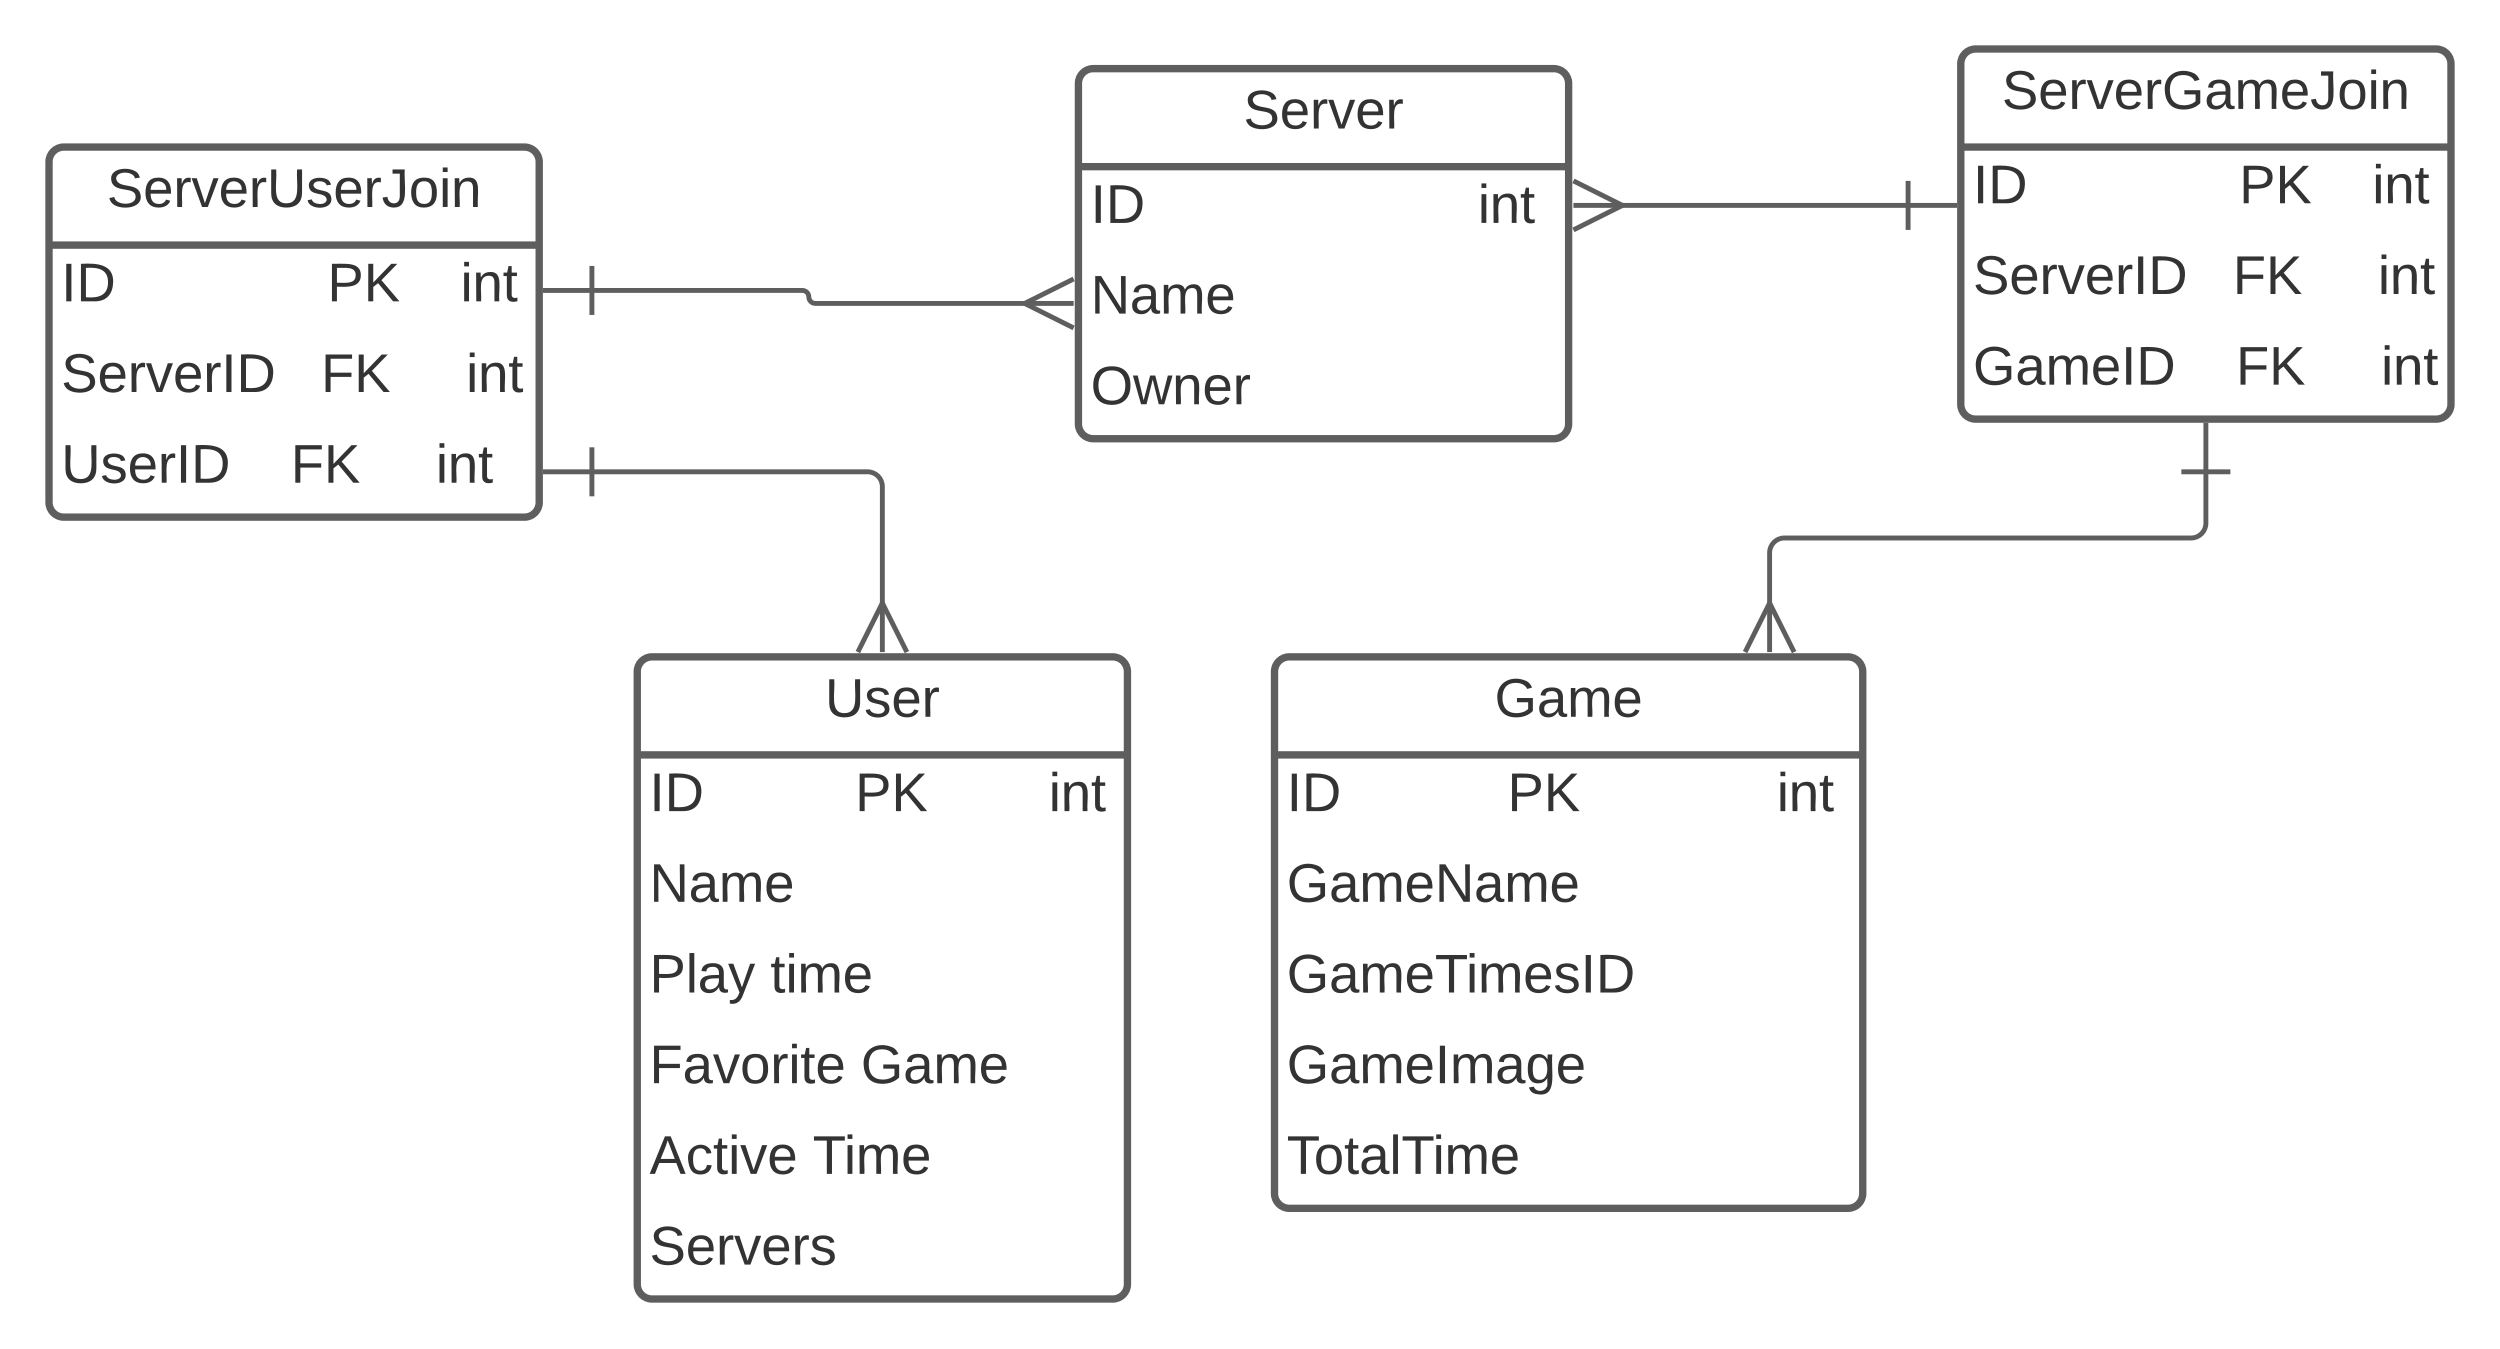
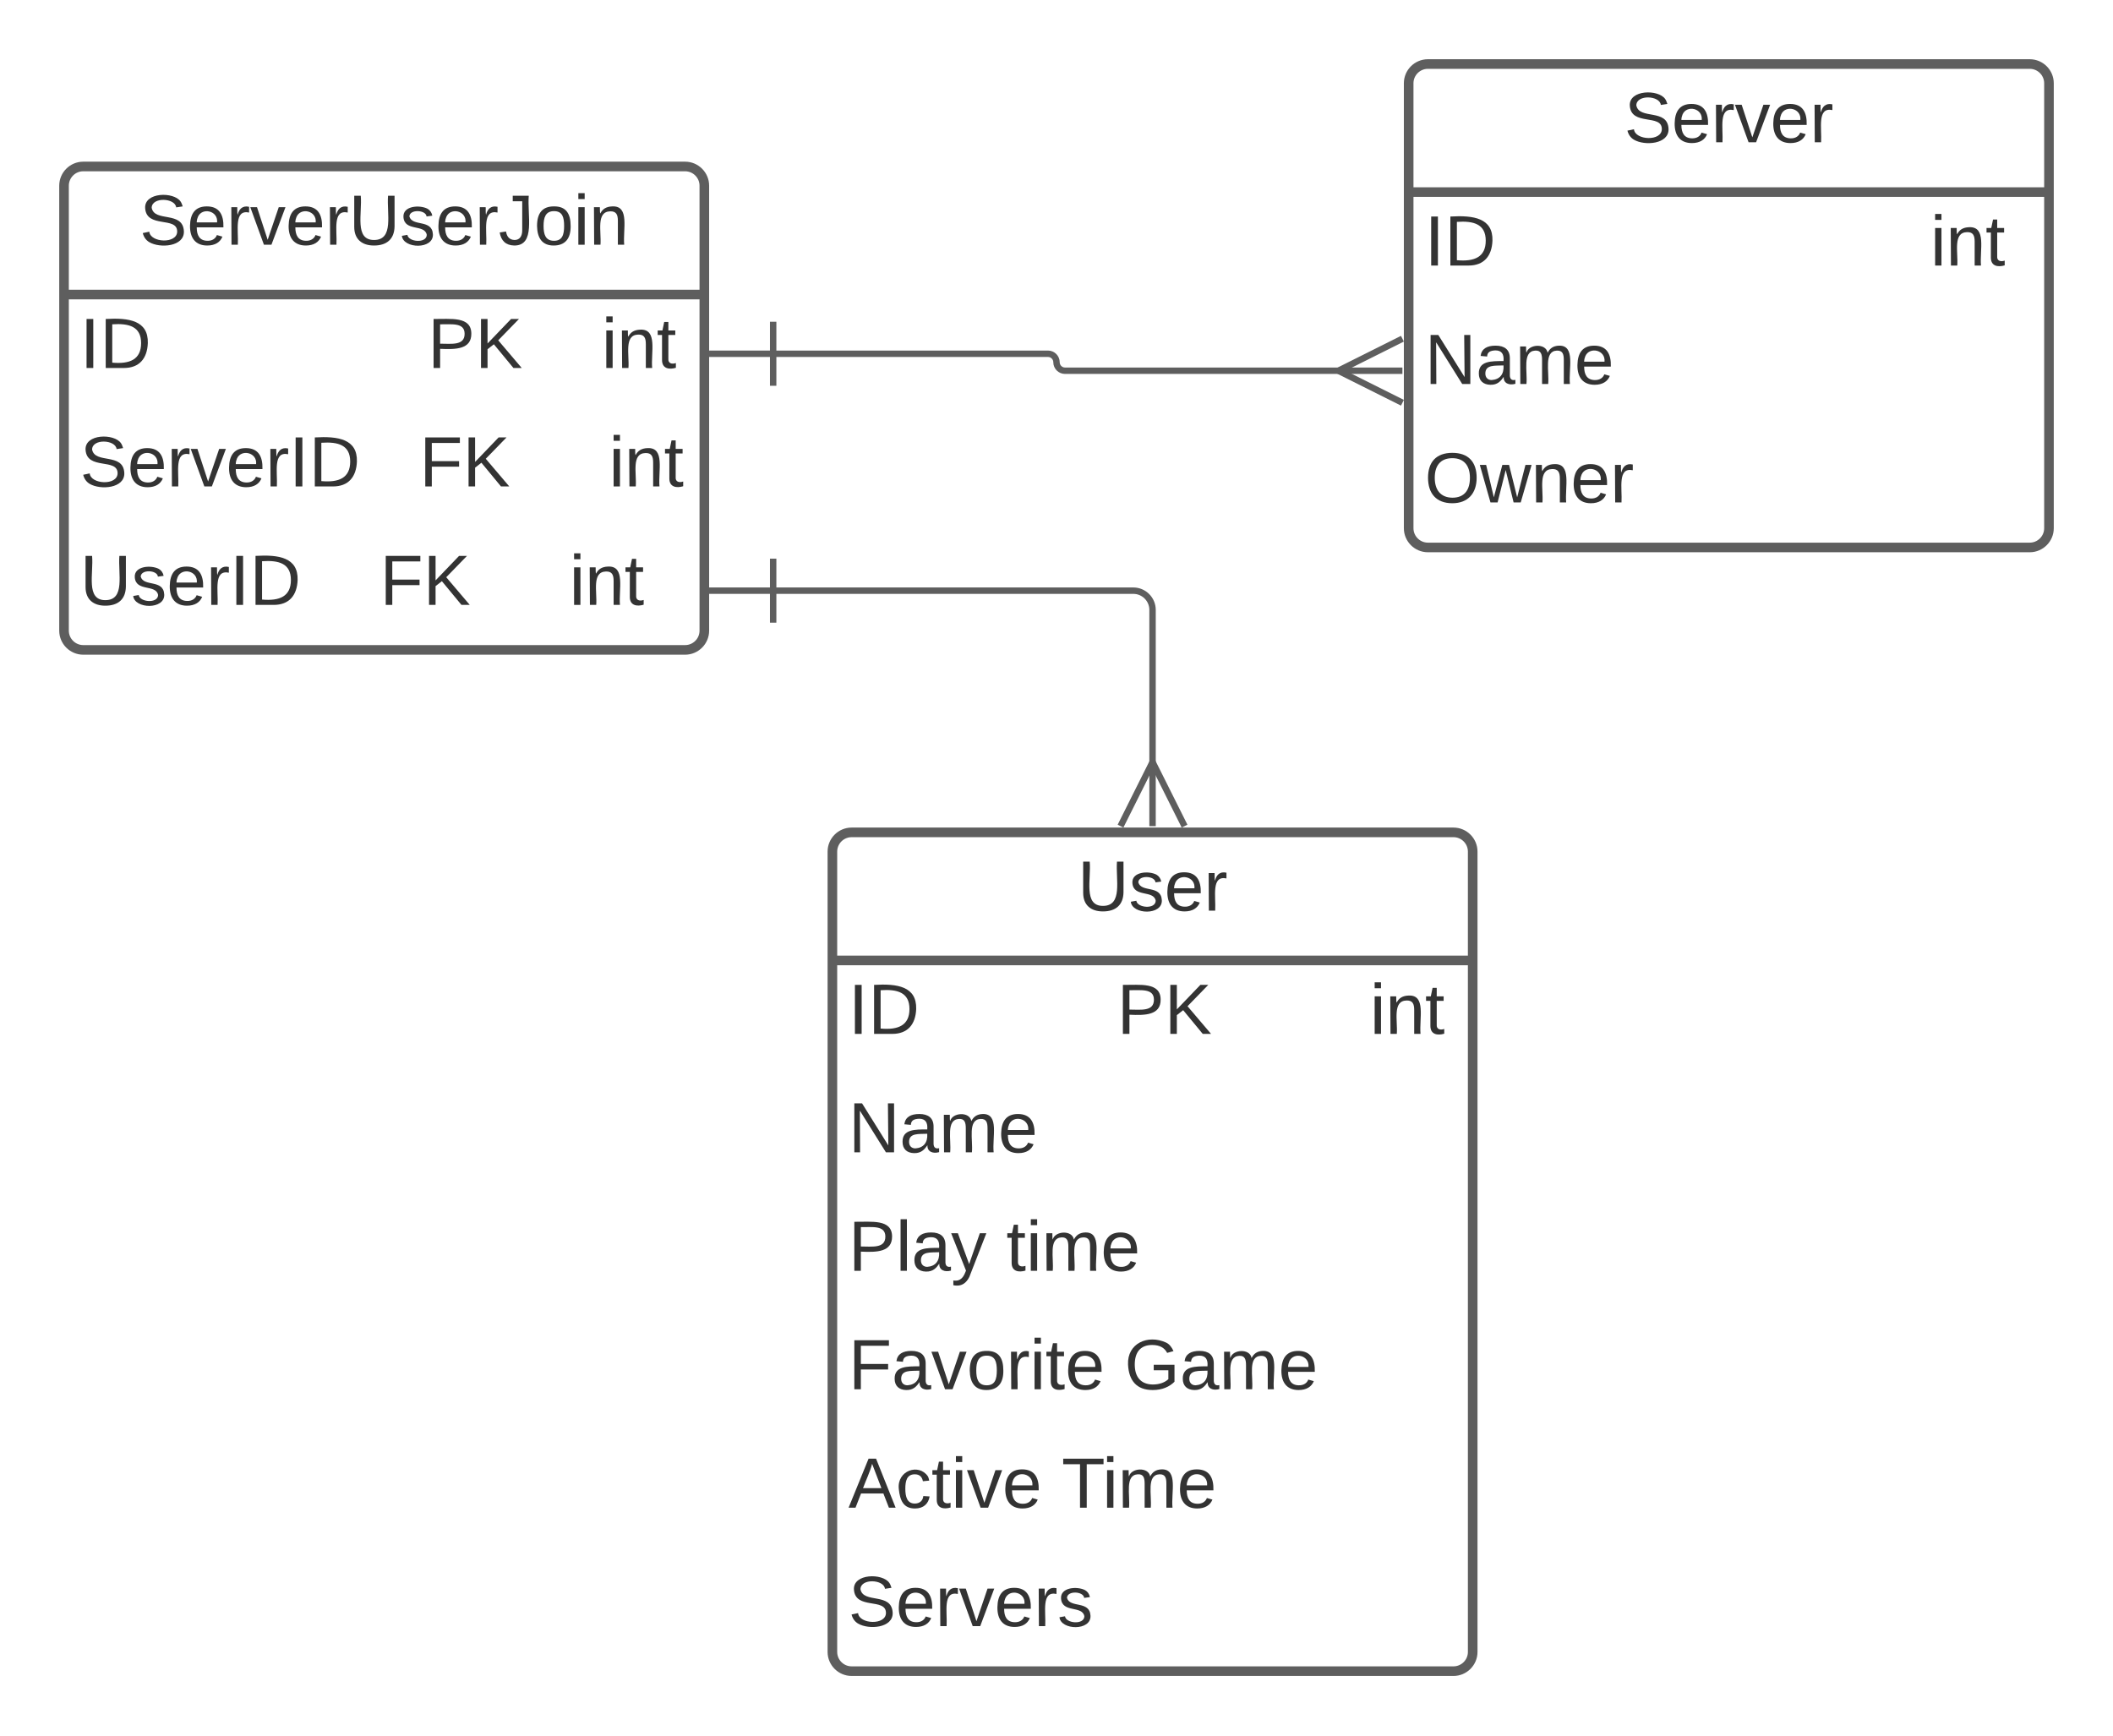
- <svg xmlns="http://www.w3.org/2000/svg" xmlns:ns1="lucid" xmlns:xlink="http://www.w3.org/1999/xlink" width="1020" height="550">
-   <g transform="translate(-40 -20)" ns1:page-tab-id="0_0">
+ <svg xmlns="http://www.w3.org/2000/svg" xmlns:ns1="lucid" xmlns:xlink="http://www.w3.org/1999/xlink" width="660" height="542">
+   <g transform="translate(-40 -28)" ns1:page-tab-id="0_0">
    <path d="M0 0h1760v1360H0z" fill="#fff" />
    <path d="M300 294c0-3.3 2.7-6 6-6h188c3.3 0 6 2.7 6 6v250c0 3.3-2.7 6-6 6H306c-3.3 0-6-2.7-6-6z" fill="#fff" />
    <path d="M300 294c0-3.3 2.7-6 6-6h188c3.3 0 6 2.7 6 6v250c0 3.3-2.7 6-6 6H306c-3.3 0-6-2.7-6-6zM300 328h200" stroke="#5e5e5e" stroke-width="3" fill="none" />
    <use xlink:href="#a" transform="matrix(1,0,0,1,310,288) translate(66.60494 24.44444)" />
    <use xlink:href="#b" transform="matrix(1,0,0,1,305,330.5) translate(0 20.44444)" />
    <use xlink:href="#c" transform="matrix(1,0,0,1,305,330.5) translate(83.88889 20.44444)" />
    <use xlink:href="#d" transform="matrix(1,0,0,1,305,330.5) translate(162.9012 20.44444)" />
    <use xlink:href="#e" transform="matrix(1,0,0,1,305,367.5) translate(0 20.44444)" />
    <use xlink:href="#f" transform="matrix(1,0,0,1,305,404.5) translate(0 20.44444)" />
    <use xlink:href="#g" transform="matrix(1,0,0,1,305,404.5) translate(49.32099 20.44444)" />
    <use xlink:href="#h" transform="matrix(1,0,0,1,305,441.5) translate(0 20.44444)" />
    <use xlink:href="#i" transform="matrix(1,0,0,1,305,441.5) translate(86.23457 20.44444)" />
    <use xlink:href="#j" transform="matrix(1,0,0,1,305,478.5) translate(0 20.44444)" />
    <use xlink:href="#k" transform="matrix(1,0,0,1,305,478.5) translate(66.60494 20.44444)" />
    <use xlink:href="#l" transform="matrix(1,0,0,1,305,515.5) translate(0 20.44444)" />
    <path d="M480 54c0-3.3 2.7-6 6-6h188c3.3 0 6 2.7 6 6v139c0 3.3-2.7 6-6 6H486c-3.3 0-6-2.7-6-6z" fill="#fff" />
    <path d="M480 54c0-3.3 2.7-6 6-6h188c3.3 0 6 2.7 6 6v139c0 3.3-2.7 6-6 6H486c-3.3 0-6-2.7-6-6zM480 88h200" stroke="#5e5e5e" stroke-width="3" fill="none" />
    <use xlink:href="#m" transform="matrix(1,0,0,1,490,48) translate(57.34568 24.44444)" />
    <use xlink:href="#n" transform="matrix(1,0,0,1,485,90.5) translate(0 20.44444)" />
    <use xlink:href="#d" transform="matrix(1,0,0,1,485,90.5) translate(157.963 20.44444)" />
    <use xlink:href="#e" transform="matrix(1,0,0,1,485,127.5) translate(0 20.44444)" />
    <use xlink:href="#o" transform="matrix(1,0,0,1,485,164.5) translate(0 20.44444)" />
-     <path d="M560 294c0-3.3 2.7-6 6-6h228c3.3 0 6 2.7 6 6v213c0 3.3-2.7 6-6 6H566c-3.3 0-6-2.7-6-6z" fill="#fff" />
-     <path d="M560 294c0-3.3 2.7-6 6-6h228c3.3 0 6 2.7 6 6v213c0 3.3-2.7 6-6 6H566c-3.3 0-6-2.7-6-6zM560 328h240" stroke="#5e5e5e" stroke-width="3" fill="none" />
-     <use xlink:href="#p" transform="matrix(1,0,0,1,570,288) translate(79.78395 24.44444)" />
-     <use xlink:href="#q" transform="matrix(1,0,0,1,565,330.5) translate(0 20.44444)" />
-     <use xlink:href="#r" transform="matrix(1,0,0,1,565,330.5) translate(90.06173 20.44444)" />
-     <use xlink:href="#d" transform="matrix(1,0,0,1,565,330.5) translate(199.9383 20.44444)" />
-     <use xlink:href="#s" transform="matrix(1,0,0,1,565,367.5) translate(0 20.44444)" />
-     <use xlink:href="#t" transform="matrix(1,0,0,1,565,404.5) translate(0 20.44444)" />
-     <use xlink:href="#u" transform="matrix(1,0,0,1,565,441.5) translate(0 20.44444)" />
-     <use xlink:href="#v" transform="matrix(1,0,0,1,565,478.5) translate(0 20.44444)" />
-     <path d="M840 46c0-3.3 2.7-6 6-6h188c3.3 0 6 2.7 6 6v139c0 3.3-2.7 6-6 6H846c-3.3 0-6-2.7-6-6z" fill="#fff" />
-     <path d="M840 46c0-3.3 2.7-6 6-6h188c3.3 0 6 2.7 6 6v139c0 3.3-2.7 6-6 6H846c-3.3 0-6-2.7-6-6zM840 80h200" stroke="#5e5e5e" stroke-width="3" fill="none" />
-     <use xlink:href="#w" transform="matrix(1,0,0,1,850,40) translate(6.790123 24.44444)" />
-     <use xlink:href="#x" transform="matrix(1,0,0,1,845,82.5) translate(0 20.44444)" />
-     <use xlink:href="#y" transform="matrix(1,0,0,1,845,82.5) translate(108.5802 20.44444)" />
-     <use xlink:href="#d" transform="matrix(1,0,0,1,845,82.5) translate(162.9012 20.44444)" />
-     <use xlink:href="#z" transform="matrix(1,0,0,1,845,119.5) translate(0 20.44444)" />
-     <use xlink:href="#A" transform="matrix(1,0,0,1,845,119.5) translate(105.9877 20.44444)" />
-     <use xlink:href="#d" transform="matrix(1,0,0,1,845,119.5) translate(165.1852 20.44444)" />
-     <use xlink:href="#B" transform="matrix(1,0,0,1,845,156.5) translate(0 20.44444)" />
-     <use xlink:href="#A" transform="matrix(1,0,0,1,845,156.5) translate(107.284 20.44444)" />
-     <use xlink:href="#d" transform="matrix(1,0,0,1,845,156.5) translate(166.4815 20.44444)" />
    <path d="M60 86c0-3.3 2.7-6 6-6h188c3.3 0 6 2.7 6 6v139c0 3.3-2.7 6-6 6H66c-3.3 0-6-2.7-6-6z" fill="#fff" />
    <path d="M60 86c0-3.3 2.7-6 6-6h188c3.3 0 6 2.7 6 6v139c0 3.3-2.7 6-6 6H66c-3.3 0-6-2.7-6-6zM60 120h200" stroke="#5e5e5e" stroke-width="3" fill="none" />
-     <use xlink:href="#C" transform="matrix(1,0,0,1,70,80) translate(13.61111 24.44444)" />
-     <use xlink:href="#x" transform="matrix(1,0,0,1,65,122.5) translate(0 20.44444)" />
-     <use xlink:href="#y" transform="matrix(1,0,0,1,65,122.5) translate(108.5802 20.44444)" />
+     <use xlink:href="#p" transform="matrix(1,0,0,1,70,80) translate(13.61111 24.44444)" />
+     <use xlink:href="#q" transform="matrix(1,0,0,1,65,122.5) translate(0 20.44444)" />
+     <use xlink:href="#r" transform="matrix(1,0,0,1,65,122.5) translate(108.5802 20.44444)" />
    <use xlink:href="#d" transform="matrix(1,0,0,1,65,122.5) translate(162.9012 20.44444)" />
-     <use xlink:href="#z" transform="matrix(1,0,0,1,65,159.5) translate(0 20.44444)" />
-     <use xlink:href="#A" transform="matrix(1,0,0,1,65,159.5) translate(105.9877 20.44444)" />
+     <use xlink:href="#s" transform="matrix(1,0,0,1,65,159.5) translate(0 20.44444)" />
+     <use xlink:href="#t" transform="matrix(1,0,0,1,65,159.5) translate(105.9877 20.44444)" />
    <use xlink:href="#d" transform="matrix(1,0,0,1,65,159.5) translate(165.1852 20.44444)" />
-     <use xlink:href="#D" transform="matrix(1,0,0,1,65,196.5) translate(0 20.44444)" />
-     <use xlink:href="#A" transform="matrix(1,0,0,1,65,196.5) translate(93.64198 20.44444)" />
+     <use xlink:href="#u" transform="matrix(1,0,0,1,65,196.5) translate(0 20.44444)" />
+     <use xlink:href="#t" transform="matrix(1,0,0,1,65,196.5) translate(93.64198 20.44444)" />
    <use xlink:href="#d" transform="matrix(1,0,0,1,65,196.5) translate(152.8395 20.44444)" />
-     <path d="M818.5 103.8H700.32" stroke="#5e5e5e" stroke-width="2" fill="none" />
-     <path d="M818.5 93.8v20M838.5 103.8h-20" stroke="#5e5e5e" stroke-width="2" fill="#fff" />
-     <path d="M681.95 93.8l20 10-20 10" stroke="#5e5e5e" stroke-width="2" fill="#fff" fill-opacity="0" />
-     <path d="M681.95 103.8h20" stroke="#5e5e5e" stroke-width="2" fill="#fff" />
-     <path d="M940 212.5v21c0 3.3-2.7 6-6 6H768c-3.3 0-6 2.7-6 6v22.18" stroke="#5e5e5e" stroke-width="2" fill="none" />
-     <path d="M930 212.5h20M940 192.5v20" stroke="#5e5e5e" stroke-width="2" fill="#fff" />
-     <path d="M752 286.05l10-20 10 20" stroke="#5e5e5e" stroke-width="2" fill="#fff" fill-opacity="0" />
-     <path d="M762 286.05v-20" stroke="#5e5e5e" stroke-width="2" fill="#fff" />
    <path d="M459.68 143.8h-87.03c-1.46 0-2.65-1.2-2.65-2.65 0-1.46-1.2-2.65-2.65-2.65H281.5" stroke="#5e5e5e" stroke-width="2" fill="none" />
    <path d="M478.05 153.8l-20-10 20-10" stroke="#5e5e5e" stroke-width="2" fill="#fff" fill-opacity="0" />
    <path d="M478.05 143.8h-20M281.5 148.5v-20M261.5 138.5h20" stroke="#5e5e5e" stroke-width="2" fill="#fff" />
    <path d="M281.5 212.5H394c3.3 0 6 2.7 6 6v49.18" stroke="#5e5e5e" stroke-width="2" fill="none" />
    <path d="M281.5 222.5v-20M261.5 212.5h20" stroke="#5e5e5e" stroke-width="2" fill="#fff" />
    <path d="M390 286.05l10-20 10 20" stroke="#5e5e5e" stroke-width="2" fill="#fff" fill-opacity="0" />
    <path d="M400 286.05v-20" stroke="#5e5e5e" stroke-width="2" fill="#fff" />
    <defs>
-       <path fill="#333" d="M232-93c-1 65-40 97-104 97C67 4 28-28 28-90v-158h33c8 89-33 224 67 224 102 0 64-133 71-224h33v155" id="E" />
-       <path fill="#333" d="M135-143c-3-34-86-38-87 0 15 53 115 12 119 90S17 21 10-45l28-5c4 36 97 45 98 0-10-56-113-15-118-90-4-57 82-63 122-42 12 7 21 19 24 35" id="F" />
-       <path fill="#333" d="M100-194c63 0 86 42 84 106H49c0 40 14 67 53 68 26 1 43-12 49-29l28 8c-11 28-37 45-77 45C44 4 14-33 15-96c1-61 26-98 85-98zm52 81c6-60-76-77-97-28-3 7-6 17-6 28h103" id="G" />
-       <path fill="#333" d="M114-163C36-179 61-72 57 0H25l-1-190h30c1 12-1 29 2 39 6-27 23-49 58-41v29" id="H" />
+       <path fill="#333" d="M232-93c-1 65-40 97-104 97C67 4 28-28 28-90v-158h33c8 89-33 224 67 224 102 0 64-133 71-224h33v155" id="v" />
+       <path fill="#333" d="M135-143c-3-34-86-38-87 0 15 53 115 12 119 90S17 21 10-45l28-5c4 36 97 45 98 0-10-56-113-15-118-90-4-57 82-63 122-42 12 7 21 19 24 35" id="w" />
+       <path fill="#333" d="M100-194c63 0 86 42 84 106H49c0 40 14 67 53 68 26 1 43-12 49-29l28 8c-11 28-37 45-77 45C44 4 14-33 15-96c1-61 26-98 85-98zm52 81c6-60-76-77-97-28-3 7-6 17-6 28h103" id="x" />
+       <path fill="#333" d="M114-163C36-179 61-72 57 0H25l-1-190h30c1 12-1 29 2 39 6-27 23-49 58-41v29" id="y" />
      <g id="a">
-         <use transform="matrix(0.0617284,0,0,0.0617284,0,0)" xlink:href="#E" />
-         <use transform="matrix(0.0617284,0,0,0.0617284,15.98765,0)" xlink:href="#F" />
-         <use transform="matrix(0.0617284,0,0,0.0617284,27.09877,0)" xlink:href="#G" />
-         <use transform="matrix(0.0617284,0,0,0.0617284,39.44444,0)" xlink:href="#H" />
-       </g>
-       <path fill="#333" d="M33 0v-248h34V0H33" id="I" />
-       <path fill="#333" d="M30-248c118-7 216 8 213 122C240-48 200 0 122 0H30v-248zM63-27c89 8 146-16 146-99s-60-101-146-95v194" id="J" />
+         <use transform="matrix(0.0617284,0,0,0.0617284,0,0)" xlink:href="#v" />
+         <use transform="matrix(0.0617284,0,0,0.0617284,15.98765,0)" xlink:href="#w" />
+         <use transform="matrix(0.0617284,0,0,0.0617284,27.09877,0)" xlink:href="#x" />
+         <use transform="matrix(0.0617284,0,0,0.0617284,39.44444,0)" xlink:href="#y" />
+       </g>
+       <path fill="#333" d="M33 0v-248h34V0H33" id="z" />
+       <path fill="#333" d="M30-248c118-7 216 8 213 122C240-48 200 0 122 0H30v-248zM63-27c89 8 146-16 146-99s-60-101-146-95v194" id="A" />
      <g id="b">
-         <use transform="matrix(0.0617284,0,0,0.0617284,0,0)" xlink:href="#I" />
-         <use transform="matrix(0.0617284,0,0,0.0617284,6.17284,0)" xlink:href="#J" />
-       </g>
-       <path fill="#333" d="M30-248c87 1 191-15 191 75 0 78-77 80-158 76V0H30v-248zm33 125c57 0 124 11 124-50 0-59-68-47-124-48v98" id="K" />
-       <path fill="#333" d="M194 0L95-120 63-95V0H30v-248h33v124l119-124h40L117-140 236 0h-42" id="L" />
+         <use transform="matrix(0.0617284,0,0,0.0617284,0,0)" xlink:href="#z" />
+         <use transform="matrix(0.0617284,0,0,0.0617284,6.17284,0)" xlink:href="#A" />
+       </g>
+       <path fill="#333" d="M30-248c87 1 191-15 191 75 0 78-77 80-158 76V0H30v-248zm33 125c57 0 124 11 124-50 0-59-68-47-124-48v98" id="B" />
+       <path fill="#333" d="M194 0L95-120 63-95V0H30v-248h33v124l119-124h40L117-140 236 0h-42" id="C" />
      <g id="c">
-         <use transform="matrix(0.0617284,0,0,0.0617284,0,0)" xlink:href="#K" />
-         <use transform="matrix(0.0617284,0,0,0.0617284,14.81481,0)" xlink:href="#L" />
-       </g>
-       <path fill="#333" d="M24-231v-30h32v30H24zM24 0v-190h32V0H24" id="M" />
-       <path fill="#333" d="M117-194c89-4 53 116 60 194h-32v-121c0-31-8-49-39-48C34-167 62-67 57 0H25l-1-190h30c1 10-1 24 2 32 11-22 29-35 61-36" id="N" />
-       <path fill="#333" d="M59-47c-2 24 18 29 38 22v24C64 9 27 4 27-40v-127H5v-23h24l9-43h21v43h35v23H59v120" id="O" />
+         <use transform="matrix(0.0617284,0,0,0.0617284,0,0)" xlink:href="#B" />
+         <use transform="matrix(0.0617284,0,0,0.0617284,14.81481,0)" xlink:href="#C" />
+       </g>
+       <path fill="#333" d="M24-231v-30h32v30H24zM24 0v-190h32V0H24" id="D" />
+       <path fill="#333" d="M117-194c89-4 53 116 60 194h-32v-121c0-31-8-49-39-48C34-167 62-67 57 0H25l-1-190h30c1 10-1 24 2 32 11-22 29-35 61-36" id="E" />
+       <path fill="#333" d="M59-47c-2 24 18 29 38 22v24C64 9 27 4 27-40v-127H5v-23h24l9-43h21v43h35v23H59v120" id="F" />
      <g id="d">
-         <use transform="matrix(0.0617284,0,0,0.0617284,0,0)" xlink:href="#M" />
-         <use transform="matrix(0.0617284,0,0,0.0617284,4.876543,0)" xlink:href="#N" />
-         <use transform="matrix(0.0617284,0,0,0.0617284,17.22222,0)" xlink:href="#O" />
-       </g>
-       <path fill="#333" d="M190 0L58-211 59 0H30v-248h39L202-35l-2-213h31V0h-41" id="P" />
-       <path fill="#333" d="M141-36C126-15 110 5 73 4 37 3 15-17 15-53c-1-64 63-63 125-63 3-35-9-54-41-54-24 1-41 7-42 31l-33-3c5-37 33-52 76-52 45 0 72 20 72 64v82c-1 20 7 32 28 27v20c-31 9-61-2-59-35zM48-53c0 20 12 33 32 33 41-3 63-29 60-74-43 2-92-5-92 41" id="Q" />
-       <path fill="#333" d="M210-169c-67 3-38 105-44 169h-31v-121c0-29-5-50-35-48C34-165 62-65 56 0H25l-1-190h30c1 10-1 24 2 32 10-44 99-50 107 0 11-21 27-35 58-36 85-2 47 119 55 194h-31v-121c0-29-5-49-35-48" id="R" />
+         <use transform="matrix(0.0617284,0,0,0.0617284,0,0)" xlink:href="#D" />
+         <use transform="matrix(0.0617284,0,0,0.0617284,4.876543,0)" xlink:href="#E" />
+         <use transform="matrix(0.0617284,0,0,0.0617284,17.22222,0)" xlink:href="#F" />
+       </g>
+       <path fill="#333" d="M190 0L58-211 59 0H30v-248h39L202-35l-2-213h31V0h-41" id="G" />
+       <path fill="#333" d="M141-36C126-15 110 5 73 4 37 3 15-17 15-53c-1-64 63-63 125-63 3-35-9-54-41-54-24 1-41 7-42 31l-33-3c5-37 33-52 76-52 45 0 72 20 72 64v82c-1 20 7 32 28 27v20c-31 9-61-2-59-35zM48-53c0 20 12 33 32 33 41-3 63-29 60-74-43 2-92-5-92 41" id="H" />
+       <path fill="#333" d="M210-169c-67 3-38 105-44 169h-31v-121c0-29-5-50-35-48C34-165 62-65 56 0H25l-1-190h30c1 10-1 24 2 32 10-44 99-50 107 0 11-21 27-35 58-36 85-2 47 119 55 194h-31v-121c0-29-5-49-35-48" id="I" />
      <g id="e">
+         <use transform="matrix(0.0617284,0,0,0.0617284,0,0)" xlink:href="#G" />
+         <use transform="matrix(0.0617284,0,0,0.0617284,15.98765,0)" xlink:href="#H" />
+         <use transform="matrix(0.0617284,0,0,0.0617284,28.33333,0)" xlink:href="#I" />
+         <use transform="matrix(0.0617284,0,0,0.0617284,46.79012,0)" xlink:href="#x" />
+       </g>
+       <path fill="#333" d="M24 0v-261h32V0H24" id="J" />
+       <path fill="#333" d="M179-190L93 31C79 59 56 82 12 73V49c39 6 53-20 64-50L1-190h34L92-34l54-156h33" id="K" />
+       <g id="f">
+         <use transform="matrix(0.0617284,0,0,0.0617284,0,0)" xlink:href="#B" />
+         <use transform="matrix(0.0617284,0,0,0.0617284,14.81481,0)" xlink:href="#J" />
+         <use transform="matrix(0.0617284,0,0,0.0617284,19.69136,0)" xlink:href="#H" />
+         <use transform="matrix(0.0617284,0,0,0.0617284,32.03704,0)" xlink:href="#K" />
+       </g>
+       <g id="g">
+         <use transform="matrix(0.0617284,0,0,0.0617284,0,0)" xlink:href="#F" />
+         <use transform="matrix(0.0617284,0,0,0.0617284,6.17284,0)" xlink:href="#D" />
+         <use transform="matrix(0.0617284,0,0,0.0617284,11.04938,0)" xlink:href="#I" />
+         <use transform="matrix(0.0617284,0,0,0.0617284,29.50617,0)" xlink:href="#x" />
+       </g>
+       <path fill="#333" d="M63-220v92h138v28H63V0H30v-248h175v28H63" id="L" />
+       <path fill="#333" d="M108 0H70L1-190h34L89-25l56-165h34" id="M" />
+       <path fill="#333" d="M100-194c62-1 85 37 85 99 1 63-27 99-86 99S16-35 15-95c0-66 28-99 85-99zM99-20c44 1 53-31 53-75 0-43-8-75-51-75s-53 32-53 75 10 74 51 75" id="N" />
+       <g id="h">
+         <use transform="matrix(0.0617284,0,0,0.0617284,0,0)" xlink:href="#L" />
+         <use transform="matrix(0.0617284,0,0,0.0617284,13.51852,0)" xlink:href="#H" />
+         <use transform="matrix(0.0617284,0,0,0.0617284,25.8642,0)" xlink:href="#M" />
+         <use transform="matrix(0.0617284,0,0,0.0617284,36.97531,0)" xlink:href="#N" />
+         <use transform="matrix(0.0617284,0,0,0.0617284,49.32099,0)" xlink:href="#y" />
+         <use transform="matrix(0.0617284,0,0,0.0617284,56.66667,0)" xlink:href="#D" />
+         <use transform="matrix(0.0617284,0,0,0.0617284,61.54321,0)" xlink:href="#F" />
+         <use transform="matrix(0.0617284,0,0,0.0617284,67.71605,0)" xlink:href="#x" />
+       </g>
+       <path fill="#333" d="M143 4C61 4 22-44 18-125c-5-107 100-154 193-111 17 8 29 25 37 43l-32 9c-13-25-37-40-76-40-61 0-88 39-88 99 0 61 29 100 91 101 35 0 62-11 79-27v-45h-74v-28h105v86C228-13 192 4 143 4" id="O" />
+       <g id="i">
+         <use transform="matrix(0.0617284,0,0,0.0617284,0,0)" xlink:href="#O" />
+         <use transform="matrix(0.0617284,0,0,0.0617284,17.28395,0)" xlink:href="#H" />
+         <use transform="matrix(0.0617284,0,0,0.0617284,29.62963,0)" xlink:href="#I" />
+         <use transform="matrix(0.0617284,0,0,0.0617284,48.08642,0)" xlink:href="#x" />
+       </g>
+       <path fill="#333" d="M205 0l-28-72H64L36 0H1l101-248h38L239 0h-34zm-38-99l-47-123c-12 45-31 82-46 123h93" id="P" />
+       <path fill="#333" d="M96-169c-40 0-48 33-48 73s9 75 48 75c24 0 41-14 43-38l32 2c-6 37-31 61-74 61-59 0-76-41-82-99-10-93 101-131 147-64 4 7 5 14 7 22l-32 3c-4-21-16-35-41-35" id="Q" />
+       <g id="j">
        <use transform="matrix(0.0617284,0,0,0.0617284,0,0)" xlink:href="#P" />
-         <use transform="matrix(0.0617284,0,0,0.0617284,15.98765,0)" xlink:href="#Q" />
-         <use transform="matrix(0.0617284,0,0,0.0617284,28.33333,0)" xlink:href="#R" />
-         <use transform="matrix(0.0617284,0,0,0.0617284,46.79012,0)" xlink:href="#G" />
-       </g>
-       <path fill="#333" d="M24 0v-261h32V0H24" id="S" />
-       <path fill="#333" d="M179-190L93 31C79 59 56 82 12 73V49c39 6 53-20 64-50L1-190h34L92-34l54-156h33" id="T" />
-       <g id="f">
-         <use transform="matrix(0.0617284,0,0,0.0617284,0,0)" xlink:href="#K" />
-         <use transform="matrix(0.0617284,0,0,0.0617284,14.81481,0)" xlink:href="#S" />
-         <use transform="matrix(0.0617284,0,0,0.0617284,19.69136,0)" xlink:href="#Q" />
-         <use transform="matrix(0.0617284,0,0,0.0617284,32.03704,0)" xlink:href="#T" />
-       </g>
-       <g id="g">
-         <use transform="matrix(0.0617284,0,0,0.0617284,0,0)" xlink:href="#O" />
-         <use transform="matrix(0.0617284,0,0,0.0617284,6.17284,0)" xlink:href="#M" />
-         <use transform="matrix(0.0617284,0,0,0.0617284,11.04938,0)" xlink:href="#R" />
-         <use transform="matrix(0.0617284,0,0,0.0617284,29.50617,0)" xlink:href="#G" />
-       </g>
-       <path fill="#333" d="M63-220v92h138v28H63V0H30v-248h175v28H63" id="U" />
-       <path fill="#333" d="M108 0H70L1-190h34L89-25l56-165h34" id="V" />
-       <path fill="#333" d="M100-194c62-1 85 37 85 99 1 63-27 99-86 99S16-35 15-95c0-66 28-99 85-99zM99-20c44 1 53-31 53-75 0-43-8-75-51-75s-53 32-53 75 10 74 51 75" id="W" />
-       <g id="h">
-         <use transform="matrix(0.0617284,0,0,0.0617284,0,0)" xlink:href="#U" />
-         <use transform="matrix(0.0617284,0,0,0.0617284,13.51852,0)" xlink:href="#Q" />
-         <use transform="matrix(0.0617284,0,0,0.0617284,25.8642,0)" xlink:href="#V" />
-         <use transform="matrix(0.0617284,0,0,0.0617284,36.97531,0)" xlink:href="#W" />
-         <use transform="matrix(0.0617284,0,0,0.0617284,49.32099,0)" xlink:href="#H" />
-         <use transform="matrix(0.0617284,0,0,0.0617284,56.66667,0)" xlink:href="#M" />
-         <use transform="matrix(0.0617284,0,0,0.0617284,61.54321,0)" xlink:href="#O" />
-         <use transform="matrix(0.0617284,0,0,0.0617284,67.71605,0)" xlink:href="#G" />
-       </g>
-       <path fill="#333" d="M143 4C61 4 22-44 18-125c-5-107 100-154 193-111 17 8 29 25 37 43l-32 9c-13-25-37-40-76-40-61 0-88 39-88 99 0 61 29 100 91 101 35 0 62-11 79-27v-45h-74v-28h105v86C228-13 192 4 143 4" id="X" />
-       <g id="i">
-         <use transform="matrix(0.0617284,0,0,0.0617284,0,0)" xlink:href="#X" />
-         <use transform="matrix(0.0617284,0,0,0.0617284,17.28395,0)" xlink:href="#Q" />
-         <use transform="matrix(0.0617284,0,0,0.0617284,29.62963,0)" xlink:href="#R" />
-         <use transform="matrix(0.0617284,0,0,0.0617284,48.08642,0)" xlink:href="#G" />
-       </g>
-       <path fill="#333" d="M205 0l-28-72H64L36 0H1l101-248h38L239 0h-34zm-38-99l-47-123c-12 45-31 82-46 123h93" id="Y" />
-       <path fill="#333" d="M96-169c-40 0-48 33-48 73s9 75 48 75c24 0 41-14 43-38l32 2c-6 37-31 61-74 61-59 0-76-41-82-99-10-93 101-131 147-64 4 7 5 14 7 22l-32 3c-4-21-16-35-41-35" id="Z" />
-       <g id="j">
-         <use transform="matrix(0.0617284,0,0,0.0617284,0,0)" xlink:href="#Y" />
-         <use transform="matrix(0.0617284,0,0,0.0617284,14.81481,0)" xlink:href="#Z" />
-         <use transform="matrix(0.0617284,0,0,0.0617284,25.92593,0)" xlink:href="#O" />
-         <use transform="matrix(0.0617284,0,0,0.0617284,32.09877,0)" xlink:href="#M" />
-         <use transform="matrix(0.0617284,0,0,0.0617284,36.97531,0)" xlink:href="#V" />
-         <use transform="matrix(0.0617284,0,0,0.0617284,48.08642,0)" xlink:href="#G" />
-       </g>
-       <path fill="#333" d="M127-220V0H93v-220H8v-28h204v28h-85" id="aa" />
+         <use transform="matrix(0.0617284,0,0,0.0617284,14.81481,0)" xlink:href="#Q" />
+         <use transform="matrix(0.0617284,0,0,0.0617284,25.92593,0)" xlink:href="#F" />
+         <use transform="matrix(0.0617284,0,0,0.0617284,32.09877,0)" xlink:href="#D" />
+         <use transform="matrix(0.0617284,0,0,0.0617284,36.97531,0)" xlink:href="#M" />
+         <use transform="matrix(0.0617284,0,0,0.0617284,48.08642,0)" xlink:href="#x" />
+       </g>
+       <path fill="#333" d="M127-220V0H93v-220H8v-28h204v28h-85" id="R" />
      <g id="k">
-         <use transform="matrix(0.0617284,0,0,0.0617284,0,0)" xlink:href="#aa" />
-         <use transform="matrix(0.0617284,0,0,0.0617284,12.71605,0)" xlink:href="#M" />
-         <use transform="matrix(0.0617284,0,0,0.0617284,17.59259,0)" xlink:href="#R" />
-         <use transform="matrix(0.0617284,0,0,0.0617284,36.04938,0)" xlink:href="#G" />
-       </g>
-       <path fill="#333" d="M185-189c-5-48-123-54-124 2 14 75 158 14 163 119 3 78-121 87-175 55-17-10-28-26-33-46l33-7c5 56 141 63 141-1 0-78-155-14-162-118-5-82 145-84 179-34 5 7 8 16 11 25" id="ab" />
+         <use transform="matrix(0.0617284,0,0,0.0617284,0,0)" xlink:href="#R" />
+         <use transform="matrix(0.0617284,0,0,0.0617284,12.71605,0)" xlink:href="#D" />
+         <use transform="matrix(0.0617284,0,0,0.0617284,17.59259,0)" xlink:href="#I" />
+         <use transform="matrix(0.0617284,0,0,0.0617284,36.04938,0)" xlink:href="#x" />
+       </g>
+       <path fill="#333" d="M185-189c-5-48-123-54-124 2 14 75 158 14 163 119 3 78-121 87-175 55-17-10-28-26-33-46l33-7c5 56 141 63 141-1 0-78-155-14-162-118-5-82 145-84 179-34 5 7 8 16 11 25" id="S" />
      <g id="l">
-         <use transform="matrix(0.0617284,0,0,0.0617284,0,0)" xlink:href="#ab" />
-         <use transform="matrix(0.0617284,0,0,0.0617284,14.81481,0)" xlink:href="#G" />
-         <use transform="matrix(0.0617284,0,0,0.0617284,27.16049,0)" xlink:href="#H" />
-         <use transform="matrix(0.0617284,0,0,0.0617284,34.50617,0)" xlink:href="#V" />
-         <use transform="matrix(0.0617284,0,0,0.0617284,45.61728,0)" xlink:href="#G" />
-         <use transform="matrix(0.0617284,0,0,0.0617284,57.96296,0)" xlink:href="#H" />
-         <use transform="matrix(0.0617284,0,0,0.0617284,65.30864,0)" xlink:href="#F" />
+         <use transform="matrix(0.0617284,0,0,0.0617284,0,0)" xlink:href="#S" />
+         <use transform="matrix(0.0617284,0,0,0.0617284,14.81481,0)" xlink:href="#x" />
+         <use transform="matrix(0.0617284,0,0,0.0617284,27.16049,0)" xlink:href="#y" />
+         <use transform="matrix(0.0617284,0,0,0.0617284,34.50617,0)" xlink:href="#M" />
+         <use transform="matrix(0.0617284,0,0,0.0617284,45.61728,0)" xlink:href="#x" />
+         <use transform="matrix(0.0617284,0,0,0.0617284,57.96296,0)" xlink:href="#y" />
+         <use transform="matrix(0.0617284,0,0,0.0617284,65.30864,0)" xlink:href="#w" />
      </g>
      <g id="m">
-         <use transform="matrix(0.0617284,0,0,0.0617284,0,0)" xlink:href="#ab" />
-         <use transform="matrix(0.0617284,0,0,0.0617284,14.81481,0)" xlink:href="#G" />
-         <use transform="matrix(0.0617284,0,0,0.0617284,27.16049,0)" xlink:href="#H" />
-         <use transform="matrix(0.0617284,0,0,0.0617284,34.50617,0)" xlink:href="#V" />
-         <use transform="matrix(0.0617284,0,0,0.0617284,45.61728,0)" xlink:href="#G" />
-         <use transform="matrix(0.0617284,0,0,0.0617284,57.96296,0)" xlink:href="#H" />
+         <use transform="matrix(0.0617284,0,0,0.0617284,0,0)" xlink:href="#S" />
+         <use transform="matrix(0.0617284,0,0,0.0617284,14.81481,0)" xlink:href="#x" />
+         <use transform="matrix(0.0617284,0,0,0.0617284,27.16049,0)" xlink:href="#y" />
+         <use transform="matrix(0.0617284,0,0,0.0617284,34.50617,0)" xlink:href="#M" />
+         <use transform="matrix(0.0617284,0,0,0.0617284,45.61728,0)" xlink:href="#x" />
+         <use transform="matrix(0.0617284,0,0,0.0617284,57.96296,0)" xlink:href="#y" />
      </g>
      <g id="n">
-         <use transform="matrix(0.0617284,0,0,0.0617284,0,0)" xlink:href="#I" />
-         <use transform="matrix(0.0617284,0,0,0.0617284,6.17284,0)" xlink:href="#J" />
-       </g>
-       <path fill="#333" d="M140-251c81 0 123 46 123 126C263-46 219 4 140 4 59 4 17-45 17-125s42-126 123-126zm0 227c63 0 89-41 89-101s-29-99-89-99c-61 0-89 39-89 99S79-25 140-24" id="ac" />
-       <path fill="#333" d="M206 0h-36l-40-164L89 0H53L-1-190h32L70-26l43-164h34l41 164 42-164h31" id="ad" />
+         <use transform="matrix(0.0617284,0,0,0.0617284,0,0)" xlink:href="#z" />
+         <use transform="matrix(0.0617284,0,0,0.0617284,6.17284,0)" xlink:href="#A" />
+       </g>
+       <path fill="#333" d="M140-251c81 0 123 46 123 126C263-46 219 4 140 4 59 4 17-45 17-125s42-126 123-126zm0 227c63 0 89-41 89-101s-29-99-89-99c-61 0-89 39-89 99S79-25 140-24" id="T" />
+       <path fill="#333" d="M206 0h-36l-40-164L89 0H53L-1-190h32L70-26l43-164h34l41 164 42-164h31" id="U" />
      <g id="o">
-         <use transform="matrix(0.0617284,0,0,0.0617284,0,0)" xlink:href="#ac" />
-         <use transform="matrix(0.0617284,0,0,0.0617284,17.28395,0)" xlink:href="#ad" />
-         <use transform="matrix(0.0617284,0,0,0.0617284,33.2716,0)" xlink:href="#N" />
-         <use transform="matrix(0.0617284,0,0,0.0617284,45.61728,0)" xlink:href="#G" />
-         <use transform="matrix(0.0617284,0,0,0.0617284,57.96296,0)" xlink:href="#H" />
-       </g>
+         <use transform="matrix(0.0617284,0,0,0.0617284,0,0)" xlink:href="#T" />
+         <use transform="matrix(0.0617284,0,0,0.0617284,17.28395,0)" xlink:href="#U" />
+         <use transform="matrix(0.0617284,0,0,0.0617284,33.2716,0)" xlink:href="#E" />
+         <use transform="matrix(0.0617284,0,0,0.0617284,45.61728,0)" xlink:href="#x" />
+         <use transform="matrix(0.0617284,0,0,0.0617284,57.96296,0)" xlink:href="#y" />
+       </g>
+       <path fill="#333" d="M153-248C145-148 188 4 80 4 36 3 13-21 6-62l32-5c4 25 16 42 43 43 27 0 39-20 39-49v-147H72v-28h81" id="V" />
      <g id="p">
-         <use transform="matrix(0.0617284,0,0,0.0617284,0,0)" xlink:href="#X" />
-         <use transform="matrix(0.0617284,0,0,0.0617284,17.28395,0)" xlink:href="#Q" />
-         <use transform="matrix(0.0617284,0,0,0.0617284,29.62963,0)" xlink:href="#R" />
-         <use transform="matrix(0.0617284,0,0,0.0617284,48.08642,0)" xlink:href="#G" />
+         <use transform="matrix(0.0617284,0,0,0.0617284,0,0)" xlink:href="#S" />
+         <use transform="matrix(0.0617284,0,0,0.0617284,14.81481,0)" xlink:href="#x" />
+         <use transform="matrix(0.0617284,0,0,0.0617284,27.16049,0)" xlink:href="#y" />
+         <use transform="matrix(0.0617284,0,0,0.0617284,34.50617,0)" xlink:href="#M" />
+         <use transform="matrix(0.0617284,0,0,0.0617284,45.61728,0)" xlink:href="#x" />
+         <use transform="matrix(0.0617284,0,0,0.0617284,57.96296,0)" xlink:href="#y" />
+         <use transform="matrix(0.0617284,0,0,0.0617284,65.30864,0)" xlink:href="#v" />
+         <use transform="matrix(0.0617284,0,0,0.0617284,81.2963,0)" xlink:href="#w" />
+         <use transform="matrix(0.0617284,0,0,0.0617284,92.40741,0)" xlink:href="#x" />
+         <use transform="matrix(0.0617284,0,0,0.0617284,104.7531,0)" xlink:href="#y" />
+         <use transform="matrix(0.0617284,0,0,0.0617284,112.0988,0)" xlink:href="#V" />
+         <use transform="matrix(0.0617284,0,0,0.0617284,123.2099,0)" xlink:href="#N" />
+         <use transform="matrix(0.0617284,0,0,0.0617284,135.5556,0)" xlink:href="#D" />
+         <use transform="matrix(0.0617284,0,0,0.0617284,140.4321,0)" xlink:href="#E" />
      </g>
      <g id="q">
-         <use transform="matrix(0.0617284,0,0,0.0617284,0,0)" xlink:href="#I" />
-         <use transform="matrix(0.0617284,0,0,0.0617284,6.17284,0)" xlink:href="#J" />
+         <use transform="matrix(0.0617284,0,0,0.0617284,0,0)" xlink:href="#z" />
+         <use transform="matrix(0.0617284,0,0,0.0617284,6.17284,0)" xlink:href="#A" />
      </g>
      <g id="r">
-         <use transform="matrix(0.0617284,0,0,0.0617284,0,0)" xlink:href="#K" />
-         <use transform="matrix(0.0617284,0,0,0.0617284,14.81481,0)" xlink:href="#L" />
+         <use transform="matrix(0.0617284,0,0,0.0617284,0,0)" xlink:href="#B" />
+         <use transform="matrix(0.0617284,0,0,0.0617284,14.81481,0)" xlink:href="#C" />
      </g>
      <g id="s">
-         <use transform="matrix(0.0617284,0,0,0.0617284,0,0)" xlink:href="#X" />
-         <use transform="matrix(0.0617284,0,0,0.0617284,17.28395,0)" xlink:href="#Q" />
-         <use transform="matrix(0.0617284,0,0,0.0617284,29.62963,0)" xlink:href="#R" />
-         <use transform="matrix(0.0617284,0,0,0.0617284,48.08642,0)" xlink:href="#G" />
-         <use transform="matrix(0.0617284,0,0,0.0617284,60.4321,0)" xlink:href="#P" />
-         <use transform="matrix(0.0617284,0,0,0.0617284,76.41975,0)" xlink:href="#Q" />
-         <use transform="matrix(0.0617284,0,0,0.0617284,88.76543,0)" xlink:href="#R" />
-         <use transform="matrix(0.0617284,0,0,0.0617284,107.2222,0)" xlink:href="#G" />
+         <use transform="matrix(0.0617284,0,0,0.0617284,0,0)" xlink:href="#S" />
+         <use transform="matrix(0.0617284,0,0,0.0617284,14.81481,0)" xlink:href="#x" />
+         <use transform="matrix(0.0617284,0,0,0.0617284,27.16049,0)" xlink:href="#y" />
+         <use transform="matrix(0.0617284,0,0,0.0617284,34.50617,0)" xlink:href="#M" />
+         <use transform="matrix(0.0617284,0,0,0.0617284,45.61728,0)" xlink:href="#x" />
+         <use transform="matrix(0.0617284,0,0,0.0617284,57.96296,0)" xlink:href="#y" />
+         <use transform="matrix(0.0617284,0,0,0.0617284,65.30864,0)" xlink:href="#z" />
+         <use transform="matrix(0.0617284,0,0,0.0617284,71.48148,0)" xlink:href="#A" />
      </g>
      <g id="t">
-         <use transform="matrix(0.0617284,0,0,0.0617284,0,0)" xlink:href="#X" />
-         <use transform="matrix(0.0617284,0,0,0.0617284,17.28395,0)" xlink:href="#Q" />
-         <use transform="matrix(0.0617284,0,0,0.0617284,29.62963,0)" xlink:href="#R" />
-         <use transform="matrix(0.0617284,0,0,0.0617284,48.08642,0)" xlink:href="#G" />
-         <use transform="matrix(0.0617284,0,0,0.0617284,60.4321,0)" xlink:href="#aa" />
-         <use transform="matrix(0.0617284,0,0,0.0617284,73.14815,0)" xlink:href="#M" />
-         <use transform="matrix(0.0617284,0,0,0.0617284,78.02469,0)" xlink:href="#R" />
-         <use transform="matrix(0.0617284,0,0,0.0617284,96.48148,0)" xlink:href="#G" />
-         <use transform="matrix(0.0617284,0,0,0.0617284,108.8272,0)" xlink:href="#F" />
-         <use transform="matrix(0.0617284,0,0,0.0617284,119.9383,0)" xlink:href="#I" />
-         <use transform="matrix(0.0617284,0,0,0.0617284,126.1111,0)" xlink:href="#J" />
-       </g>
-       <path fill="#333" d="M177-190C167-65 218 103 67 71c-23-6-38-20-44-43l32-5c15 47 100 32 89-28v-30C133-14 115 1 83 1 29 1 15-40 15-95c0-56 16-97 71-98 29-1 48 16 59 35 1-10 0-23 2-32h30zM94-22c36 0 50-32 50-73 0-42-14-75-50-75-39 0-46 34-46 75s6 73 46 73" id="ae" />
+         <use transform="matrix(0.0617284,0,0,0.0617284,0,0)" xlink:href="#L" />
+         <use transform="matrix(0.0617284,0,0,0.0617284,13.51852,0)" xlink:href="#C" />
+       </g>
      <g id="u">
-         <use transform="matrix(0.0617284,0,0,0.0617284,0,0)" xlink:href="#X" />
-         <use transform="matrix(0.0617284,0,0,0.0617284,17.28395,0)" xlink:href="#Q" />
-         <use transform="matrix(0.0617284,0,0,0.0617284,29.62963,0)" xlink:href="#R" />
-         <use transform="matrix(0.0617284,0,0,0.0617284,48.08642,0)" xlink:href="#G" />
-         <use transform="matrix(0.0617284,0,0,0.0617284,60.4321,0)" xlink:href="#I" />
-         <use transform="matrix(0.0617284,0,0,0.0617284,66.60494,0)" xlink:href="#R" />
-         <use transform="matrix(0.0617284,0,0,0.0617284,85.06173,0)" xlink:href="#Q" />
-         <use transform="matrix(0.0617284,0,0,0.0617284,97.40741,0)" xlink:href="#ae" />
-         <use transform="matrix(0.0617284,0,0,0.0617284,109.7531,0)" xlink:href="#G" />
-       </g>
-       <g id="v">
-         <use transform="matrix(0.0617284,0,0,0.0617284,0,0)" xlink:href="#aa" />
-         <use transform="matrix(0.0617284,0,0,0.0617284,11.04938,0)" xlink:href="#W" />
-         <use transform="matrix(0.0617284,0,0,0.0617284,23.39506,0)" xlink:href="#O" />
-         <use transform="matrix(0.0617284,0,0,0.0617284,29.5679,0)" xlink:href="#Q" />
-         <use transform="matrix(0.0617284,0,0,0.0617284,41.91358,0)" xlink:href="#S" />
-         <use transform="matrix(0.0617284,0,0,0.0617284,46.79012,0)" xlink:href="#aa" />
-         <use transform="matrix(0.0617284,0,0,0.0617284,59.50617,0)" xlink:href="#M" />
-         <use transform="matrix(0.0617284,0,0,0.0617284,64.38272,0)" xlink:href="#R" />
-         <use transform="matrix(0.0617284,0,0,0.0617284,82.83951,0)" xlink:href="#G" />
-       </g>
-       <path fill="#333" d="M153-248C145-148 188 4 80 4 36 3 13-21 6-62l32-5c4 25 16 42 43 43 27 0 39-20 39-49v-147H72v-28h81" id="af" />
-       <g id="w">
-         <use transform="matrix(0.0617284,0,0,0.0617284,0,0)" xlink:href="#ab" />
-         <use transform="matrix(0.0617284,0,0,0.0617284,14.81481,0)" xlink:href="#G" />
-         <use transform="matrix(0.0617284,0,0,0.0617284,27.16049,0)" xlink:href="#H" />
-         <use transform="matrix(0.0617284,0,0,0.0617284,34.50617,0)" xlink:href="#V" />
-         <use transform="matrix(0.0617284,0,0,0.0617284,45.61728,0)" xlink:href="#G" />
-         <use transform="matrix(0.0617284,0,0,0.0617284,57.96296,0)" xlink:href="#H" />
-         <use transform="matrix(0.0617284,0,0,0.0617284,65.30864,0)" xlink:href="#X" />
-         <use transform="matrix(0.0617284,0,0,0.0617284,82.59259,0)" xlink:href="#Q" />
-         <use transform="matrix(0.0617284,0,0,0.0617284,94.93827,0)" xlink:href="#R" />
-         <use transform="matrix(0.0617284,0,0,0.0617284,113.3951,0)" xlink:href="#G" />
-         <use transform="matrix(0.0617284,0,0,0.0617284,125.7407,0)" xlink:href="#af" />
-         <use transform="matrix(0.0617284,0,0,0.0617284,136.8519,0)" xlink:href="#W" />
-         <use transform="matrix(0.0617284,0,0,0.0617284,149.1975,0)" xlink:href="#M" />
-         <use transform="matrix(0.0617284,0,0,0.0617284,154.0741,0)" xlink:href="#N" />
-       </g>
-       <g id="x">
-         <use transform="matrix(0.0617284,0,0,0.0617284,0,0)" xlink:href="#I" />
-         <use transform="matrix(0.0617284,0,0,0.0617284,6.17284,0)" xlink:href="#J" />
-       </g>
-       <g id="y">
-         <use transform="matrix(0.0617284,0,0,0.0617284,0,0)" xlink:href="#K" />
-         <use transform="matrix(0.0617284,0,0,0.0617284,14.81481,0)" xlink:href="#L" />
-       </g>
-       <g id="z">
-         <use transform="matrix(0.0617284,0,0,0.0617284,0,0)" xlink:href="#ab" />
-         <use transform="matrix(0.0617284,0,0,0.0617284,14.81481,0)" xlink:href="#G" />
-         <use transform="matrix(0.0617284,0,0,0.0617284,27.16049,0)" xlink:href="#H" />
-         <use transform="matrix(0.0617284,0,0,0.0617284,34.50617,0)" xlink:href="#V" />
-         <use transform="matrix(0.0617284,0,0,0.0617284,45.61728,0)" xlink:href="#G" />
-         <use transform="matrix(0.0617284,0,0,0.0617284,57.96296,0)" xlink:href="#H" />
-         <use transform="matrix(0.0617284,0,0,0.0617284,65.30864,0)" xlink:href="#I" />
-         <use transform="matrix(0.0617284,0,0,0.0617284,71.48148,0)" xlink:href="#J" />
-       </g>
-       <g id="A">
-         <use transform="matrix(0.0617284,0,0,0.0617284,0,0)" xlink:href="#U" />
-         <use transform="matrix(0.0617284,0,0,0.0617284,13.51852,0)" xlink:href="#L" />
-       </g>
-       <g id="B">
-         <use transform="matrix(0.0617284,0,0,0.0617284,0,0)" xlink:href="#X" />
-         <use transform="matrix(0.0617284,0,0,0.0617284,17.28395,0)" xlink:href="#Q" />
-         <use transform="matrix(0.0617284,0,0,0.0617284,29.62963,0)" xlink:href="#R" />
-         <use transform="matrix(0.0617284,0,0,0.0617284,48.08642,0)" xlink:href="#G" />
-         <use transform="matrix(0.0617284,0,0,0.0617284,60.4321,0)" xlink:href="#I" />
-         <use transform="matrix(0.0617284,0,0,0.0617284,66.60494,0)" xlink:href="#J" />
-       </g>
-       <g id="C">
-         <use transform="matrix(0.0617284,0,0,0.0617284,0,0)" xlink:href="#ab" />
-         <use transform="matrix(0.0617284,0,0,0.0617284,14.81481,0)" xlink:href="#G" />
-         <use transform="matrix(0.0617284,0,0,0.0617284,27.16049,0)" xlink:href="#H" />
-         <use transform="matrix(0.0617284,0,0,0.0617284,34.50617,0)" xlink:href="#V" />
-         <use transform="matrix(0.0617284,0,0,0.0617284,45.61728,0)" xlink:href="#G" />
-         <use transform="matrix(0.0617284,0,0,0.0617284,57.96296,0)" xlink:href="#H" />
-         <use transform="matrix(0.0617284,0,0,0.0617284,65.30864,0)" xlink:href="#E" />
-         <use transform="matrix(0.0617284,0,0,0.0617284,81.2963,0)" xlink:href="#F" />
-         <use transform="matrix(0.0617284,0,0,0.0617284,92.40741,0)" xlink:href="#G" />
-         <use transform="matrix(0.0617284,0,0,0.0617284,104.7531,0)" xlink:href="#H" />
-         <use transform="matrix(0.0617284,0,0,0.0617284,112.0988,0)" xlink:href="#af" />
-         <use transform="matrix(0.0617284,0,0,0.0617284,123.2099,0)" xlink:href="#W" />
-         <use transform="matrix(0.0617284,0,0,0.0617284,135.5556,0)" xlink:href="#M" />
-         <use transform="matrix(0.0617284,0,0,0.0617284,140.4321,0)" xlink:href="#N" />
-       </g>
-       <g id="D">
-         <use transform="matrix(0.0617284,0,0,0.0617284,0,0)" xlink:href="#E" />
-         <use transform="matrix(0.0617284,0,0,0.0617284,15.98765,0)" xlink:href="#F" />
-         <use transform="matrix(0.0617284,0,0,0.0617284,27.09877,0)" xlink:href="#G" />
-         <use transform="matrix(0.0617284,0,0,0.0617284,39.44444,0)" xlink:href="#H" />
-         <use transform="matrix(0.0617284,0,0,0.0617284,46.79012,0)" xlink:href="#I" />
-         <use transform="matrix(0.0617284,0,0,0.0617284,52.96296,0)" xlink:href="#J" />
+         <use transform="matrix(0.0617284,0,0,0.0617284,0,0)" xlink:href="#v" />
+         <use transform="matrix(0.0617284,0,0,0.0617284,15.98765,0)" xlink:href="#w" />
+         <use transform="matrix(0.0617284,0,0,0.0617284,27.09877,0)" xlink:href="#x" />
+         <use transform="matrix(0.0617284,0,0,0.0617284,39.44444,0)" xlink:href="#y" />
+         <use transform="matrix(0.0617284,0,0,0.0617284,46.79012,0)" xlink:href="#z" />
+         <use transform="matrix(0.0617284,0,0,0.0617284,52.96296,0)" xlink:href="#A" />
      </g>
    </defs>
  </g>
</svg>
